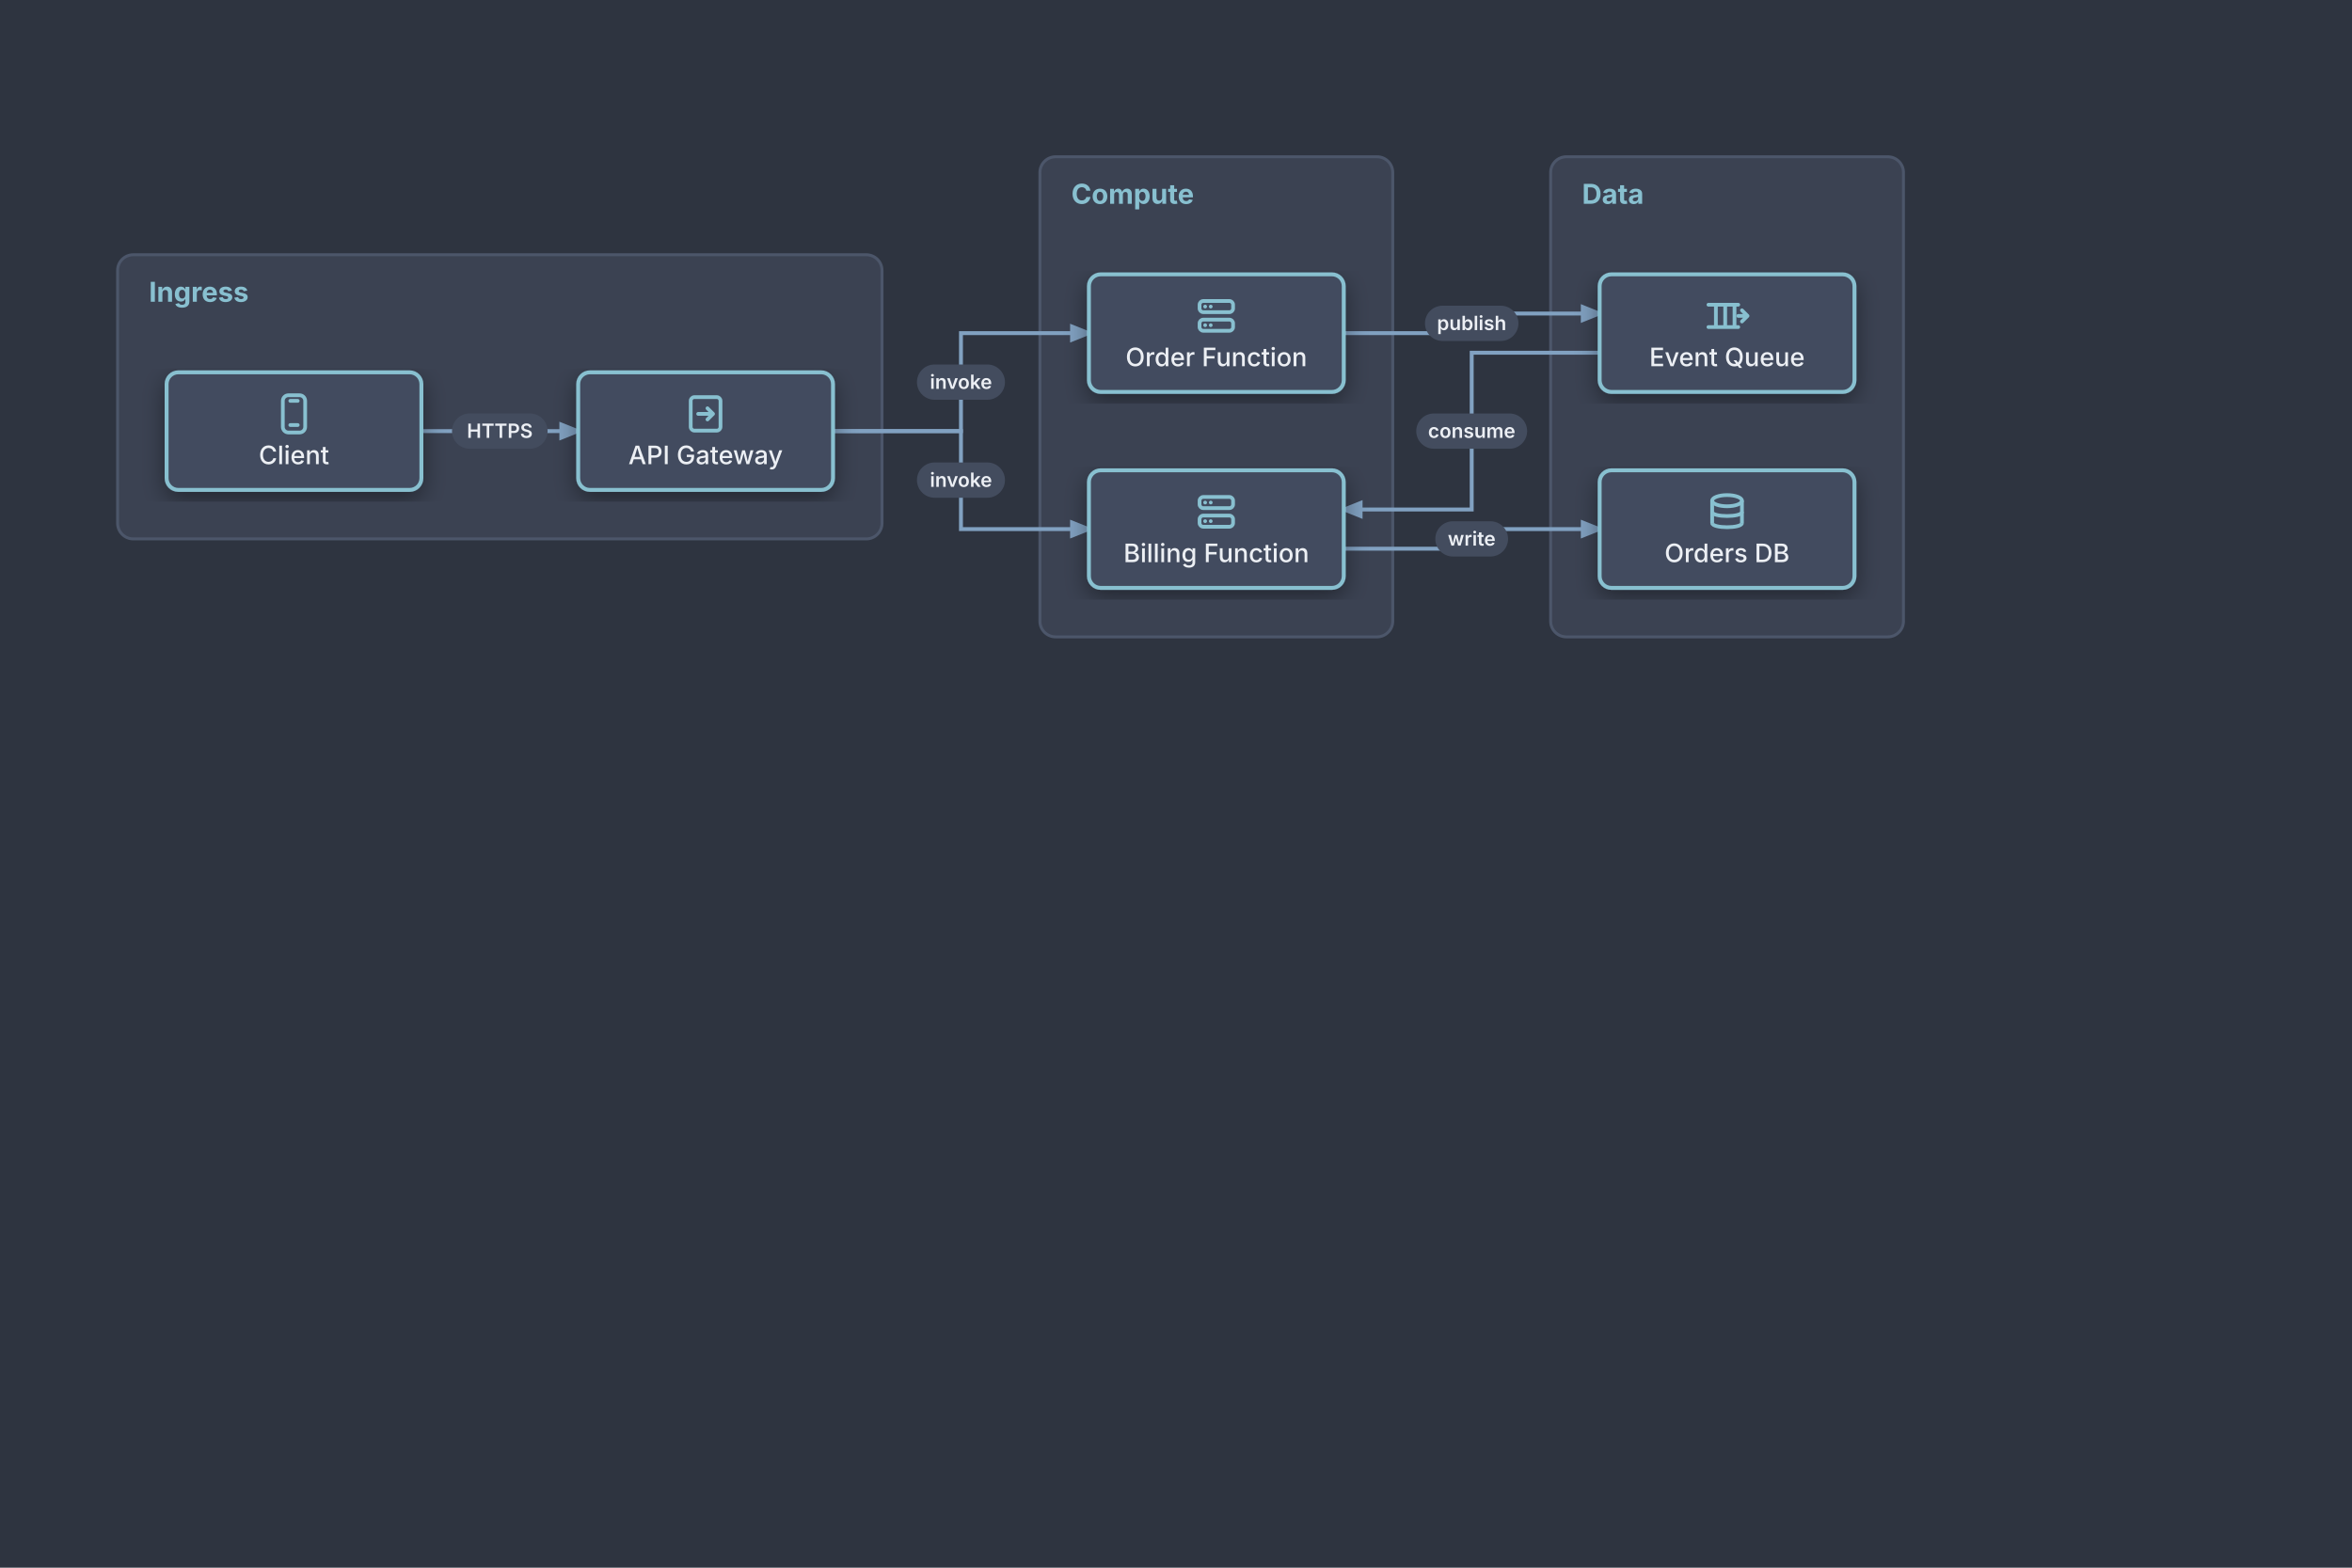
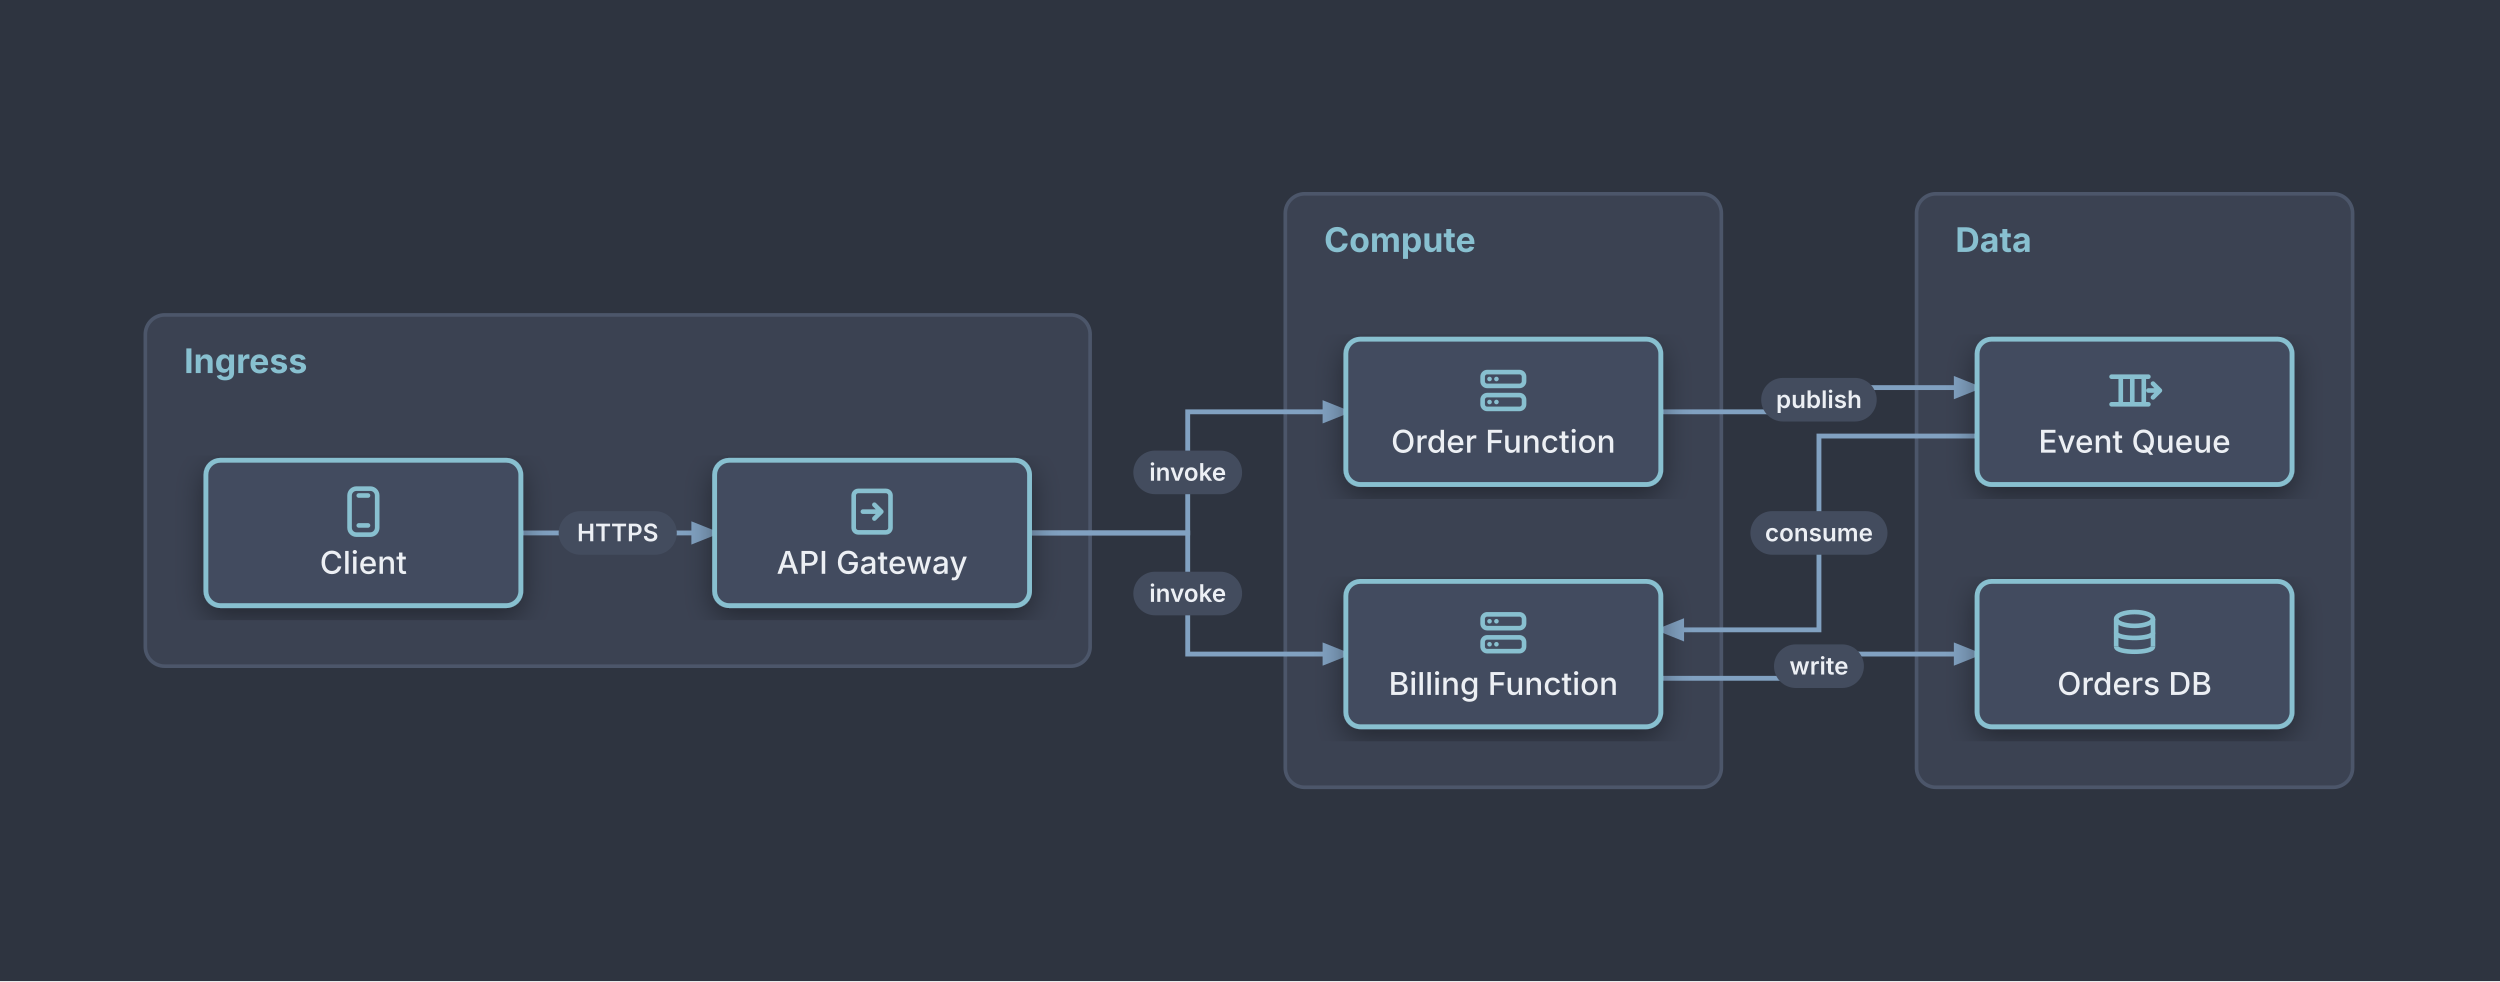
- <svg xmlns="http://www.w3.org/2000/svg" viewBox="0 0 1200 800" width="1200" height="800">
+ <svg xmlns="http://www.w3.org/2000/svg" viewBox="0 0 1032 405" width="1032" height="405">
  <defs>
    <marker id="arrow" viewBox="0 0 10 10" refX="8" refY="5" markerWidth="6" markerHeight="6" orient="auto-start-reverse">
      <path d="M 0 1 L 10 5 L 0 9 z" fill="#88C0D0" />
    </marker>
    <marker id="arrow-tail" viewBox="0 0 10 10" refX="2" refY="5" markerWidth="6" markerHeight="6" orient="auto">
      <path d="M 10 1 L 0 5 L 10 9 z" fill="#88C0D0" />
    </marker>
    <marker id="arrow-81A1C1" viewBox="0 0 10 10" refX="8" refY="5" markerWidth="6" markerHeight="6" orient="auto-start-reverse">
      <path d="M 0 1 L 10 5 L 0 9 z" fill="#81A1C1" />
    </marker>
    <marker id="arrow-81A1C1-tail" viewBox="0 0 10 10" refX="2" refY="5" markerWidth="6" markerHeight="6" orient="auto">
      <path d="M 10 1 L 0 5 L 10 9 z" fill="#81A1C1" />
    </marker>
    <filter id="shadow" x="-10%" y="-10%" width="120%" height="120%">
      <feDropShadow dx="0" dy="4" stdDeviation="6" flood-color="#000000" flood-opacity="0.4" />
    </filter>
  </defs>
  <rect width="100%" height="100%" fill="#2E3440" />
  <g id="group_1">
    <rect x="60.0" y="130.0" width="390.0" height="145.0" rx="8" fill="#3B4252" stroke="#4C566A" stroke-width="1.5" />
    <text x="76" y="154" fill="#88C0D0" font-family="Inter, -apple-system, BlinkMacSystemFont, 'Segoe UI', Roboto, sans-serif" font-size="14" font-weight="700" text-anchor="start">Ingress</text>
  </g>
  <g id="group_4">
    <rect x="530.576" y="80.0" width="180.0" height="245.0" rx="8" fill="#3B4252" stroke="#4C566A" stroke-width="1.5" />
    <text x="546.58" y="104" fill="#88C0D0" font-family="Inter, -apple-system, BlinkMacSystemFont, 'Segoe UI', Roboto, sans-serif" font-size="14" font-weight="700" text-anchor="start">Compute</text>
  </g>
  <g id="group_7">
    <rect x="791.152" y="80.0" width="180.0" height="245.0" rx="8" fill="#3B4252" stroke="#4C566A" stroke-width="1.5" />
    <text x="807.15" y="104" fill="#88C0D0" font-family="Inter, -apple-system, BlinkMacSystemFont, 'Segoe UI', Roboto, sans-serif" font-size="14" font-weight="700" text-anchor="start">Data</text>
  </g>
  <path d="M 215.0 220.0 L 295.0 220.0" fill="none" stroke="#81A1C1" stroke-width="2" marker-end="url(#arrow-81A1C1)" />
  <path d="M 425.0 220.0 L 490.288 220.0 L 490.288 170.0 L 555.576 170.0" fill="none" stroke="#81A1C1" stroke-width="2" marker-end="url(#arrow-81A1C1)" />
  <path d="M 425.0 220.0 L 490.288 220.0 L 490.288 270.0 L 555.576 270.0" fill="none" stroke="#81A1C1" stroke-width="2" marker-end="url(#arrow-81A1C1)" />
  <path d="M 685.576 170.0 L 750.864 170.0 L 750.864 160.0 L 816.152 160.0" fill="none" stroke="#81A1C1" stroke-width="2" marker-end="url(#arrow-81A1C1)" />
  <path d="M 685.576 280.0 L 750.864 280.0 L 750.864 270.0 L 816.152 270.0" fill="none" stroke="#81A1C1" stroke-width="2" marker-end="url(#arrow-81A1C1)" />
  <path d="M 816.152 180.0 L 750.864 180.0 L 750.864 260.0 L 685.576 260.0" fill="none" stroke="#81A1C1" stroke-width="2" marker-end="url(#arrow-81A1C1)" />
  <g class="badge">
    <rect x="230.611" y="211.0" width="48.778" height="18.0" rx="9.0" fill="#434C5E" />
    <text x="255" y="223.44" fill="#ECEFF4" font-family="Inter, -apple-system, BlinkMacSystemFont, 'Segoe UI', Roboto, sans-serif" font-size="10" font-weight="600" text-anchor="middle">HTTPS</text>
  </g>
  <g class="badge">
    <rect x="467.835" y="186.0" width="44.906" height="18.0" rx="9.0" fill="#434C5E" />
    <text x="490.29" y="198.44" fill="#ECEFF4" font-family="Inter, -apple-system, BlinkMacSystemFont, 'Segoe UI', Roboto, sans-serif" font-size="10" font-weight="600" text-anchor="middle">invoke</text>
  </g>
  <g class="badge">
    <rect x="467.835" y="236.0" width="44.906" height="18.0" rx="9.0" fill="#434C5E" />
    <text x="490.29" y="248.44" fill="#ECEFF4" font-family="Inter, -apple-system, BlinkMacSystemFont, 'Segoe UI', Roboto, sans-serif" font-size="10" font-weight="600" text-anchor="middle">invoke</text>
  </g>
  <g class="badge">
    <rect x="727.02" y="156.0" width="47.689" height="18.0" rx="9.0" fill="#434C5E" />
    <text x="750.86" y="168.44" fill="#ECEFF4" font-family="Inter, -apple-system, BlinkMacSystemFont, 'Segoe UI', Roboto, sans-serif" font-size="10" font-weight="600" text-anchor="middle">publish</text>
  </g>
  <g class="badge">
    <rect x="732.308" y="266.0" width="37.113" height="18.0" rx="9.0" fill="#434C5E" />
    <text x="750.86" y="278.44" fill="#ECEFF4" font-family="Inter, -apple-system, BlinkMacSystemFont, 'Segoe UI', Roboto, sans-serif" font-size="10" font-weight="600" text-anchor="middle">write</text>
  </g>
  <g class="badge">
    <rect x="722.576" y="211.0" width="56.576" height="18.0" rx="9.0" fill="#434C5E" />
    <text x="750.86" y="223.44" fill="#ECEFF4" font-family="Inter, -apple-system, BlinkMacSystemFont, 'Segoe UI', Roboto, sans-serif" font-size="10" font-weight="600" text-anchor="middle">consume</text>
  </g>
  <g id="shape_2" filter="url(#shadow)">
    <rect x="85.0" y="190.0" width="130.0" height="60.0" rx="6.0" fill="#434C5E" stroke="#88C0D0" stroke-width="2.0" />
    <g class="icon icon-mobile" transform="translate(138.6, 199.8) scale(0.95)">
      <rect x="6" y="2" width="12" height="20" rx="3" fill="none" stroke="#88C0D0" stroke-width="2.0" />
      <line x1="10" y1="18" x2="14" y2="18" stroke="#88C0D0" stroke-width="2.0" stroke-linecap="round" />
      <line x1="10" y1="5" x2="14" y2="5" stroke="#88C0D0" stroke-width="2.0" stroke-linecap="round" />
    </g>
    <text x="150" y="236.87" fill="#ECEFF4" font-family="Inter, -apple-system, BlinkMacSystemFont, 'Segoe UI', Roboto, sans-serif" font-size="13" font-weight="500" text-anchor="middle">Client</text>
  </g>
  <g id="shape_3" filter="url(#shadow)">
    <rect x="295.0" y="190.0" width="130.0" height="60.0" rx="6.0" fill="#434C5E" stroke="#88C0D0" stroke-width="2.0" />
    <g class="icon icon-api_gateway" transform="translate(348.6, 199.8) scale(0.95)">
      <rect x="4" y="3" width="16" height="18" rx="2" fill="none" stroke="#88C0D0" stroke-width="2.0" />
      <path d="M 8 12 H 16 M 13 9 L 16 12 L 13 15" fill="none" stroke="#88C0D0" stroke-width="2.0" stroke-linecap="round" stroke-linejoin="round" />
    </g>
    <text x="360" y="236.87" fill="#ECEFF4" font-family="Inter, -apple-system, BlinkMacSystemFont, 'Segoe UI', Roboto, sans-serif" font-size="13" font-weight="500" text-anchor="middle">API Gateway</text>
  </g>
  <g id="shape_5" filter="url(#shadow)">
    <rect x="555.576" y="140.0" width="130.0" height="60.0" rx="6.0" fill="#434C5E" stroke="#88C0D0" stroke-width="2.0" />
    <g class="icon icon-server" transform="translate(609.1762, 149.8) scale(0.95)">
      <rect x="3" y="4" width="18" height="6" rx="2" fill="none" stroke="#88C0D0" stroke-width="2.0" />
      <rect x="3" y="14" width="18" height="6" rx="2" fill="none" stroke="#88C0D0" stroke-width="2.0" />
      <circle cx="6" cy="7" r="1" fill="#88C0D0" />
      <circle cx="9" cy="7" r="1" fill="#88C0D0" />
      <circle cx="6" cy="17" r="1" fill="#88C0D0" />
      <circle cx="9" cy="17" r="1" fill="#88C0D0" />
    </g>
    <text x="620.58" y="186.87" fill="#ECEFF4" font-family="Inter, -apple-system, BlinkMacSystemFont, 'Segoe UI', Roboto, sans-serif" font-size="13" font-weight="500" text-anchor="middle">Order Function</text>
  </g>
  <g id="shape_6" filter="url(#shadow)">
    <rect x="555.576" y="240.0" width="130.0" height="60.0" rx="6.0" fill="#434C5E" stroke="#88C0D0" stroke-width="2.0" />
    <g class="icon icon-server" transform="translate(609.1762, 249.8) scale(0.95)">
      <rect x="3" y="4" width="18" height="6" rx="2" fill="none" stroke="#88C0D0" stroke-width="2.0" />
      <rect x="3" y="14" width="18" height="6" rx="2" fill="none" stroke="#88C0D0" stroke-width="2.0" />
      <circle cx="6" cy="7" r="1" fill="#88C0D0" />
      <circle cx="9" cy="7" r="1" fill="#88C0D0" />
      <circle cx="6" cy="17" r="1" fill="#88C0D0" />
      <circle cx="9" cy="17" r="1" fill="#88C0D0" />
    </g>
    <text x="620.58" y="286.87" fill="#ECEFF4" font-family="Inter, -apple-system, BlinkMacSystemFont, 'Segoe UI', Roboto, sans-serif" font-size="13" font-weight="500" text-anchor="middle">Billing Function</text>
  </g>
  <g id="shape_8" filter="url(#shadow)">
    <rect x="816.152" y="140.0" width="130.0" height="60.0" rx="6.0" fill="#434C5E" stroke="#88C0D0" stroke-width="2.0" />
    <g class="icon icon-queue" transform="translate(869.7523, 149.8) scale(0.95)">
      <line x1="2" y1="6" x2="18" y2="6" stroke="#88C0D0" stroke-width="2.0" stroke-linecap="round" />
      <line x1="2" y1="18" x2="18" y2="18" stroke="#88C0D0" stroke-width="2.0" stroke-linecap="round" />
      <line x1="6" y1="6" x2="6" y2="18" stroke="#88C0D0" stroke-width="2.0" />
      <line x1="11" y1="6" x2="11" y2="18" stroke="#88C0D0" stroke-width="2.0" />
      <line x1="16" y1="6" x2="16" y2="18" stroke="#88C0D0" stroke-width="2.0" />
      <path d="M 18 12 H 22 M 20 9 L 23 12 L 20 15" fill="none" stroke="#88C0D0" stroke-width="2.0" stroke-linecap="round" stroke-linejoin="round" />
    </g>
    <text x="881.15" y="186.87" fill="#ECEFF4" font-family="Inter, -apple-system, BlinkMacSystemFont, 'Segoe UI', Roboto, sans-serif" font-size="13" font-weight="500" text-anchor="middle">Event Queue</text>
  </g>
  <g id="shape_9" filter="url(#shadow)">
    <rect x="816.152" y="240.0" width="130.0" height="60.0" rx="6.0" fill="#434C5E" stroke="#88C0D0" stroke-width="2.0" />
    <g class="icon icon-database" transform="translate(869.7523, 249.8) scale(0.95)">
      <ellipse cx="12" cy="6" rx="8" ry="3" fill="none" stroke="#88C0D0" stroke-width="2.0" />
      <path d="M 4 12 C 4 15 20 15 20 12" fill="none" stroke="#88C0D0" stroke-width="2.0" />
      <path d="M 4 18 C 4 21 20 21 20 18" fill="none" stroke="#88C0D0" stroke-width="2.0" />
      <line x1="4" y1="6" x2="4" y2="18" stroke="#88C0D0" stroke-width="2.0" />
      <line x1="20" y1="6" x2="20" y2="18" stroke="#88C0D0" stroke-width="2.0" />
    </g>
    <text x="881.15" y="286.87" fill="#ECEFF4" font-family="Inter, -apple-system, BlinkMacSystemFont, 'Segoe UI', Roboto, sans-serif" font-size="13" font-weight="500" text-anchor="middle">Orders DB</text>
  </g>
</svg>
